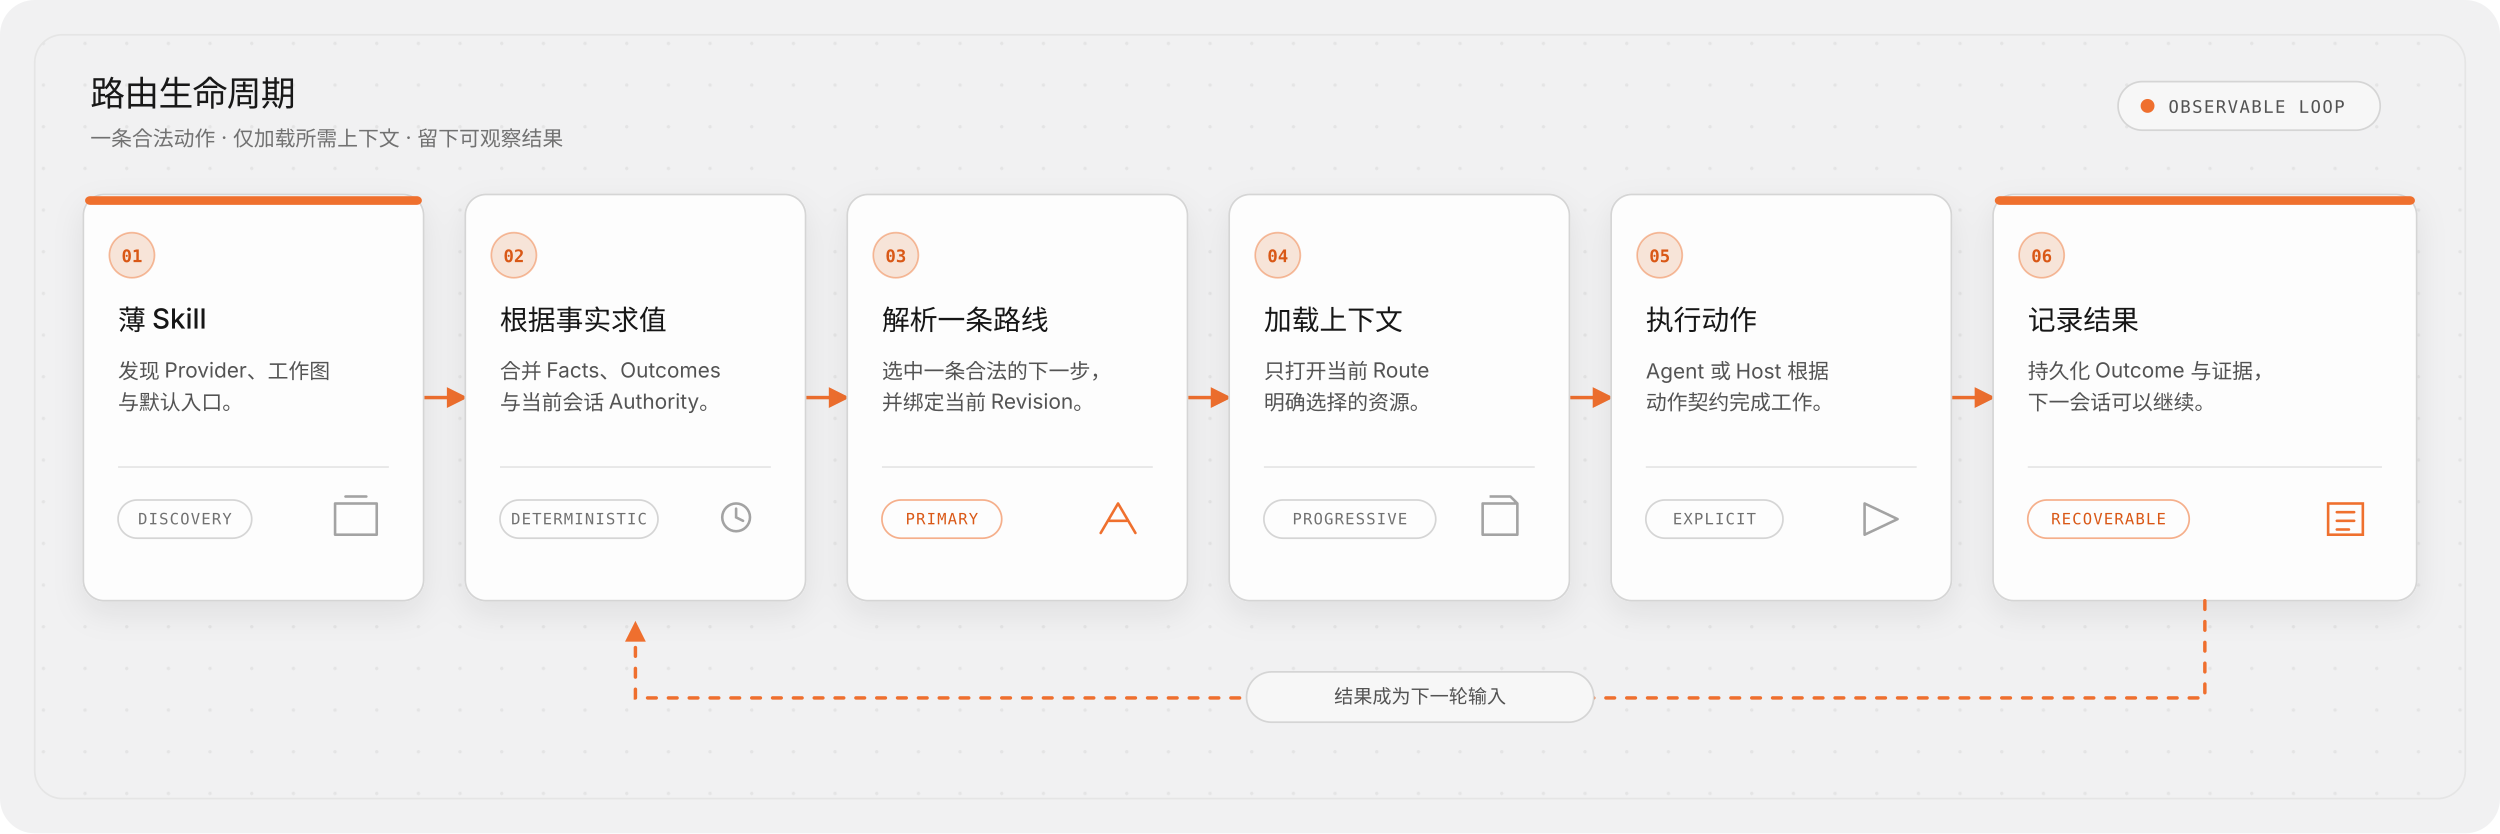
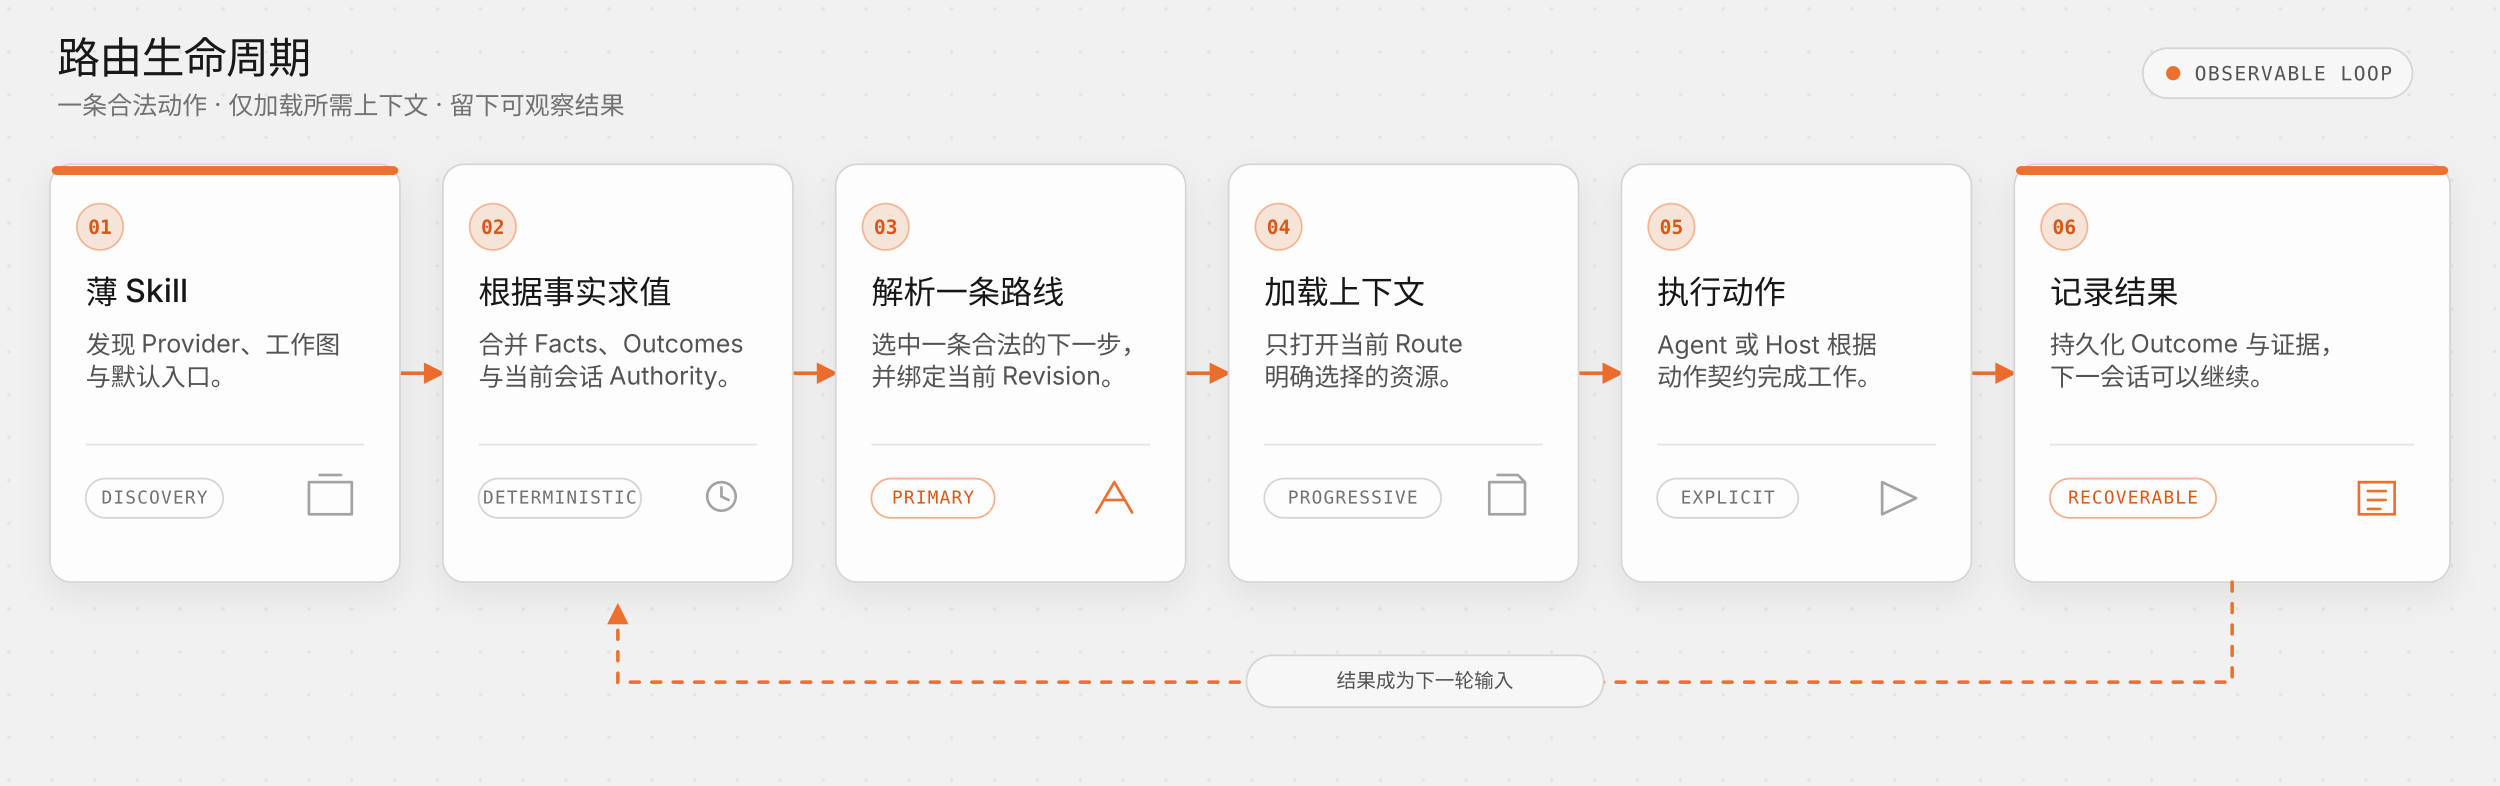
- <svg xmlns="http://www.w3.org/2000/svg" width="1440" height="480" viewBox="0 0 1440 480" role="img" aria-labelledby="title desc">
+ <svg xmlns="http://www.w3.org/2000/svg" width="1400" height="440" viewBox="20 20 1400 440" role="img" aria-labelledby="title desc">
  <defs>
    <pattern id="grid" width="24" height="24" patternUnits="userSpaceOnUse">
      <circle cx="1" cy="1" r="1" fill="#d5d5d5" opacity="0.46" />
    </pattern>
    <filter id="lift" x="-20%" y="-20%" width="140%" height="150%">
      <feDropShadow dx="0" dy="7" stdDeviation="9" flood-color="#181818" flood-opacity="0.075" />
    </filter>
    <marker id="arrow" viewBox="0 0 10 10" refX="8" refY="5" markerWidth="6" markerHeight="6" orient="auto-start-reverse">
      <path d="M 0 0 L 10 5 L 0 10 z" fill="#ef6f2e" />
    </marker>
+     <style>
+       text[font-size="20"] { font-size: 24px; }
+       text[font-size="16"] { font-size: 18px; }
+       text[font-size="12"] { font-size: 14px; }
+       text[font-size="10"] { font-size: 11px; }
+       text[font-size="9"] { font-size: 10px; }
+     </style>
  </defs>
-   <rect width="1440" height="480" rx="20" fill="#f1f1f2" />
-   <rect x="20" y="20" width="1400" height="440" rx="16" fill="url(#grid)" stroke="#e5e5e5" />
+   <rect width="1440" height="480" fill="#f1f1f2" />
+   <rect x="20" y="20" width="1400" height="440" fill="url(#grid)" />
  <g font-family="Inter, Geist, 'PingFang SC', 'Microsoft YaHei', sans-serif">
    <text x="52" y="61" fill="#181818" font-size="20" font-weight="500" letter-spacing="-0.35">路由生命周期</text>
    <text x="52" y="84" fill="#717171" font-size="12">一条合法动作 · 仅加载所需上下文 · 留下可观察结果</text>
    <g transform="translate(1220 47)">
      <rect width="151" height="28" rx="14" fill="#f7f7f7" stroke="#d5d5d5" />
      <circle cx="17" cy="14" r="4" fill="#ef6f2e" />
      <text x="29" y="18" fill="#535353" font-family="'SFMono-Regular', Consolas, monospace" font-size="10" letter-spacing="0.8">OBSERVABLE LOOP</text>
    </g>
  </g>
  <g fill="none" stroke="#ef6f2e" stroke-width="2" marker-end="url(#arrow)">
    <path d="M 244 229 H 267" />
    <path d="M 464 229 H 487" />
    <path d="M 684 229 H 707" />
    <path d="M 904 229 H 927" />
    <path d="M 1124 229 H 1147" />
  </g>
  <g filter="url(#lift)" font-family="Inter, Geist, 'PingFang SC', 'Microsoft YaHei', sans-serif">
    <g transform="translate(48 112)">
      <rect width="196" height="234" rx="12" fill="#fdfdfd" stroke="#d5d5d5" />
      <rect x="1" y="1" width="194" height="5" rx="3" fill="#ef6f2e" />
      <circle cx="28" cy="35" r="13" fill="#f7e4d8" stroke="#ef6f2e" stroke-opacity="0.45" />
      <text x="28" y="39" text-anchor="middle" fill="#d95817" font-family="'SFMono-Regular', Consolas, monospace" font-size="10" font-weight="600">01</text>
      <text x="20" y="78" fill="#181818" font-size="16" font-weight="500">薄 Skill</text>
      <text x="20" y="106" fill="#535353" font-size="12">
        <tspan x="20" dy="0">发现 Provider、工作图</tspan>
        <tspan x="20" dy="18">与默认入口。</tspan>
      </text>
      <line x1="20" y1="157" x2="176" y2="157" stroke="#e5e5e5" />
      <rect x="20" y="176" width="77" height="22" rx="11" fill="none" stroke="#d5d5d5" />
      <text x="58.5" y="190" text-anchor="middle" fill="#717171" font-family="'SFMono-Regular', Consolas, monospace" font-size="9" letter-spacing="0.65">DISCOVERY</text>
      <path d="M 145 178 h 24 v 18 h -24 z M 151 174 h 12" fill="none" stroke="#a3a3a3" stroke-width="1.5" stroke-linecap="round" stroke-linejoin="round" />
    </g>
    <g transform="translate(268 112)">
      <rect width="196" height="234" rx="12" fill="#fdfdfd" stroke="#d5d5d5" />
      <circle cx="28" cy="35" r="13" fill="#f7e4d8" stroke="#ef6f2e" stroke-opacity="0.45" />
      <text x="28" y="39" text-anchor="middle" fill="#d95817" font-family="'SFMono-Regular', Consolas, monospace" font-size="10" font-weight="600">02</text>
      <text x="20" y="78" fill="#181818" font-size="16" font-weight="500">根据事实求值</text>
      <text x="20" y="106" fill="#535353" font-size="12">
        <tspan x="20" dy="0">合并 Facts、Outcomes</tspan>
        <tspan x="20" dy="18">与当前会话 Authority。</tspan>
      </text>
      <line x1="20" y1="157" x2="176" y2="157" stroke="#e5e5e5" />
      <rect x="20" y="176" width="91" height="22" rx="11" fill="none" stroke="#d5d5d5" />
      <text x="65.5" y="190" text-anchor="middle" fill="#717171" font-family="'SFMono-Regular', Consolas, monospace" font-size="9" letter-spacing="0.65">DETERMINISTIC</text>
      <g transform="translate(147 177)" fill="none" stroke="#a3a3a3" stroke-width="1.5">
        <circle cx="9" cy="9" r="8" />
        <path d="M 9 4 v 5 l 4 2" stroke-linecap="round" />
      </g>
    </g>
    <g transform="translate(488 112)">
      <rect width="196" height="234" rx="12" fill="#fdfdfd" stroke="#d5d5d5" />
      <circle cx="28" cy="35" r="13" fill="#f7e4d8" stroke="#ef6f2e" stroke-opacity="0.45" />
      <text x="28" y="39" text-anchor="middle" fill="#d95817" font-family="'SFMono-Regular', Consolas, monospace" font-size="10" font-weight="600">03</text>
      <text x="20" y="78" fill="#181818" font-size="16" font-weight="500">解析一条路线</text>
      <text x="20" y="106" fill="#535353" font-size="12">
        <tspan x="20" dy="0">选中一条合法的下一步，</tspan>
        <tspan x="20" dy="18">并绑定当前 Revision。</tspan>
      </text>
      <line x1="20" y1="157" x2="176" y2="157" stroke="#e5e5e5" />
      <rect x="20" y="176" width="69" height="22" rx="11" fill="none" stroke="#ef6f2e" stroke-opacity="0.55" />
      <text x="54.5" y="190" text-anchor="middle" fill="#d95817" font-family="'SFMono-Regular', Consolas, monospace" font-size="9" letter-spacing="0.65">PRIMARY</text>
      <path d="M 146 195 l 10 -17 l 10 17 M 151 188 h 10" fill="none" stroke="#ef6f2e" stroke-width="1.5" stroke-linecap="round" stroke-linejoin="round" />
    </g>
    <g transform="translate(708 112)">
      <rect width="196" height="234" rx="12" fill="#fdfdfd" stroke="#d5d5d5" />
      <circle cx="28" cy="35" r="13" fill="#f7e4d8" stroke="#ef6f2e" stroke-opacity="0.45" />
      <text x="28" y="39" text-anchor="middle" fill="#d95817" font-family="'SFMono-Regular', Consolas, monospace" font-size="10" font-weight="600">04</text>
      <text x="20" y="78" fill="#181818" font-size="16" font-weight="500">加载上下文</text>
      <text x="20" y="106" fill="#535353" font-size="12">
        <tspan x="20" dy="0">只打开当前 Route</tspan>
        <tspan x="20" dy="18">明确选择的资源。</tspan>
      </text>
      <line x1="20" y1="157" x2="176" y2="157" stroke="#e5e5e5" />
      <rect x="20" y="176" width="99" height="22" rx="11" fill="none" stroke="#d5d5d5" />
      <text x="69.5" y="190" text-anchor="middle" fill="#717171" font-family="'SFMono-Regular', Consolas, monospace" font-size="9" letter-spacing="0.65">PROGRESSIVE</text>
      <path d="M 146 178 h 20 v 18 h -20 z M 150 174 h 12 l 4 4" fill="none" stroke="#a3a3a3" stroke-width="1.5" stroke-linejoin="round" />
    </g>
    <g transform="translate(928 112)">
      <rect width="196" height="234" rx="12" fill="#fdfdfd" stroke="#d5d5d5" />
      <circle cx="28" cy="35" r="13" fill="#f7e4d8" stroke="#ef6f2e" stroke-opacity="0.45" />
      <text x="28" y="39" text-anchor="middle" fill="#d95817" font-family="'SFMono-Regular', Consolas, monospace" font-size="10" font-weight="600">05</text>
      <text x="20" y="78" fill="#181818" font-size="16" font-weight="500">执行动作</text>
      <text x="20" y="106" fill="#535353" font-size="12">
        <tspan x="20" dy="0">Agent 或 Host 根据</tspan>
        <tspan x="20" dy="18">动作契约完成工作。</tspan>
      </text>
      <line x1="20" y1="157" x2="176" y2="157" stroke="#e5e5e5" />
      <rect x="20" y="176" width="79" height="22" rx="11" fill="none" stroke="#d5d5d5" />
      <text x="59.5" y="190" text-anchor="middle" fill="#717171" font-family="'SFMono-Regular', Consolas, monospace" font-size="9" letter-spacing="0.65">EXPLICIT</text>
      <path d="M 146 178 l 19 9 l -19 9 z" fill="none" stroke="#a3a3a3" stroke-width="1.5" stroke-linejoin="round" />
    </g>
    <g transform="translate(1148 112)">
      <rect width="244" height="234" rx="12" fill="#fdfdfd" stroke="#d5d5d5" />
      <rect x="1" y="1" width="242" height="5" rx="3" fill="#ef6f2e" />
      <circle cx="28" cy="35" r="13" fill="#f7e4d8" stroke="#ef6f2e" stroke-opacity="0.45" />
      <text x="28" y="39" text-anchor="middle" fill="#d95817" font-family="'SFMono-Regular', Consolas, monospace" font-size="10" font-weight="600">06</text>
      <text x="20" y="78" fill="#181818" font-size="16" font-weight="500">记录结果</text>
      <text x="20" y="106" fill="#535353" font-size="12">
        <tspan x="20" dy="0">持久化 Outcome 与证据，</tspan>
        <tspan x="20" dy="18">下一会话可以继续。</tspan>
      </text>
      <line x1="20" y1="157" x2="224" y2="157" stroke="#e5e5e5" />
      <rect x="20" y="176" width="93" height="22" rx="11" fill="none" stroke="#ef6f2e" stroke-opacity="0.55" />
      <text x="66.5" y="190" text-anchor="middle" fill="#d95817" font-family="'SFMono-Regular', Consolas, monospace" font-size="9" letter-spacing="0.65">RECOVERABLE</text>
      <path d="M 193 178 h 20 v 18 h -20 z M 198 183 h 10 M 198 188 h 10 M 198 193 h 7" fill="none" stroke="#ef6f2e" stroke-width="1.5" stroke-linecap="round" />
    </g>
  </g>
  <path d="M 1270 346 V 402 H 366 V 360" fill="none" stroke="#ef6f2e" stroke-width="2" stroke-linecap="round" stroke-dasharray="5 7" marker-end="url(#arrow)" />
  <g font-family="Inter, Geist, 'PingFang SC', 'Microsoft YaHei', sans-serif" font-size="11">
    <rect x="718" y="387" width="200" height="29" rx="14.5" fill="#f7f7f7" stroke="#d5d5d5" />
    <text x="818" y="405" text-anchor="middle" fill="#535353">结果成为下一轮输入</text>
  </g>
</svg>
